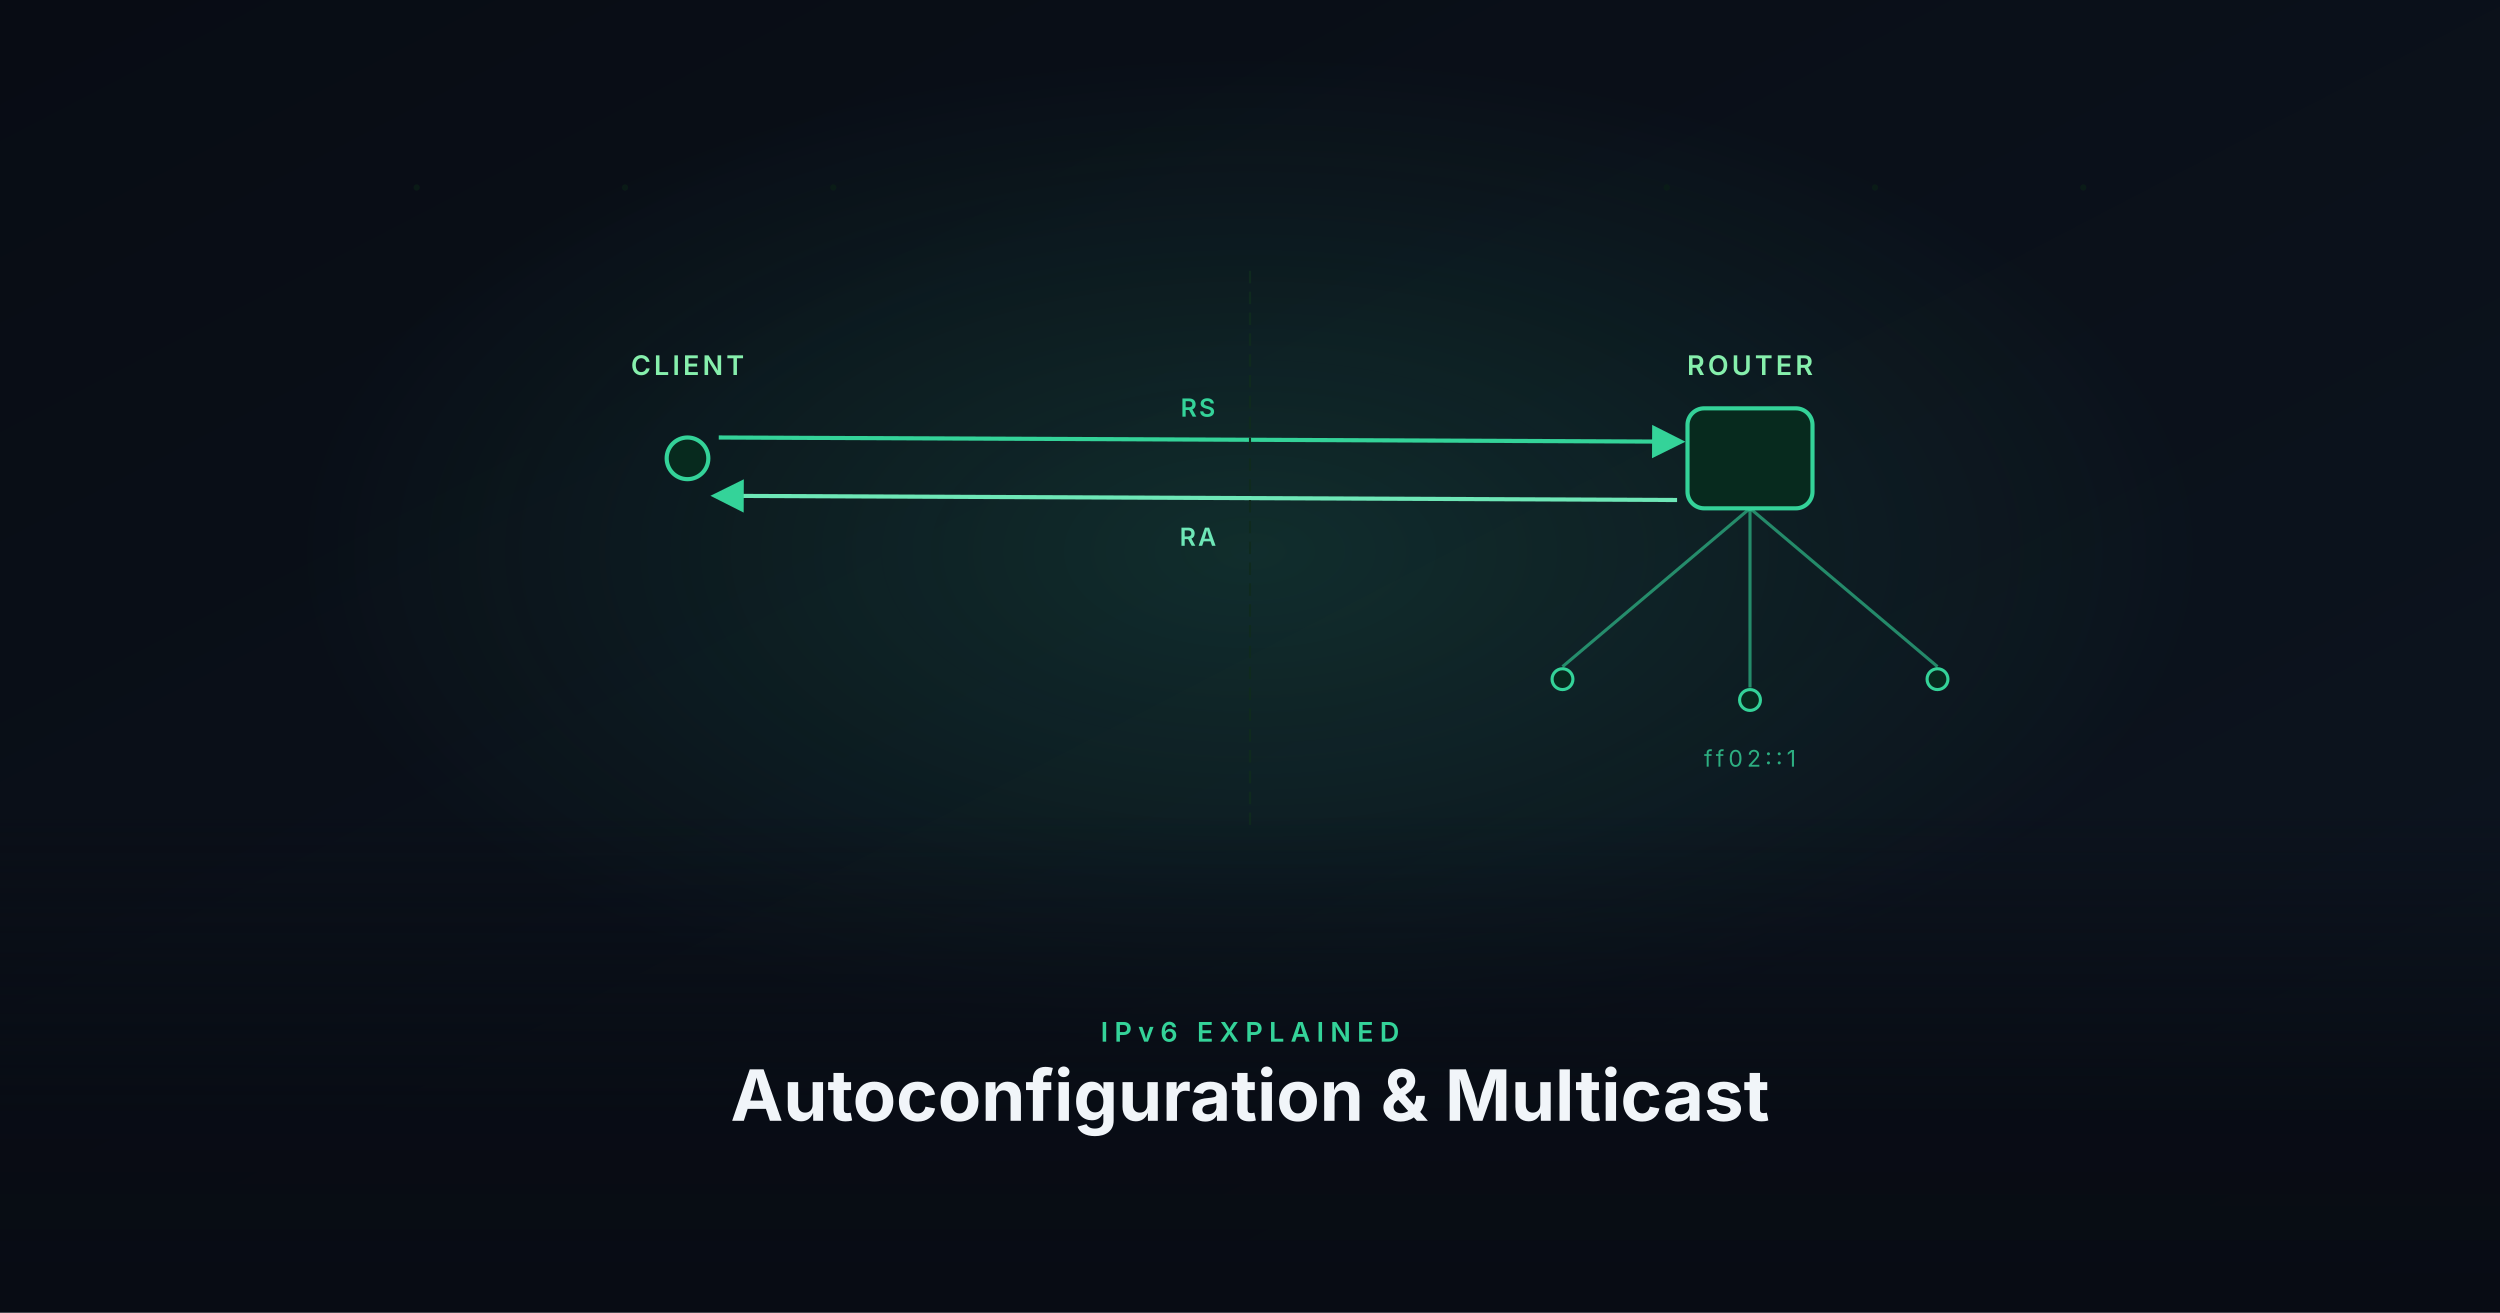
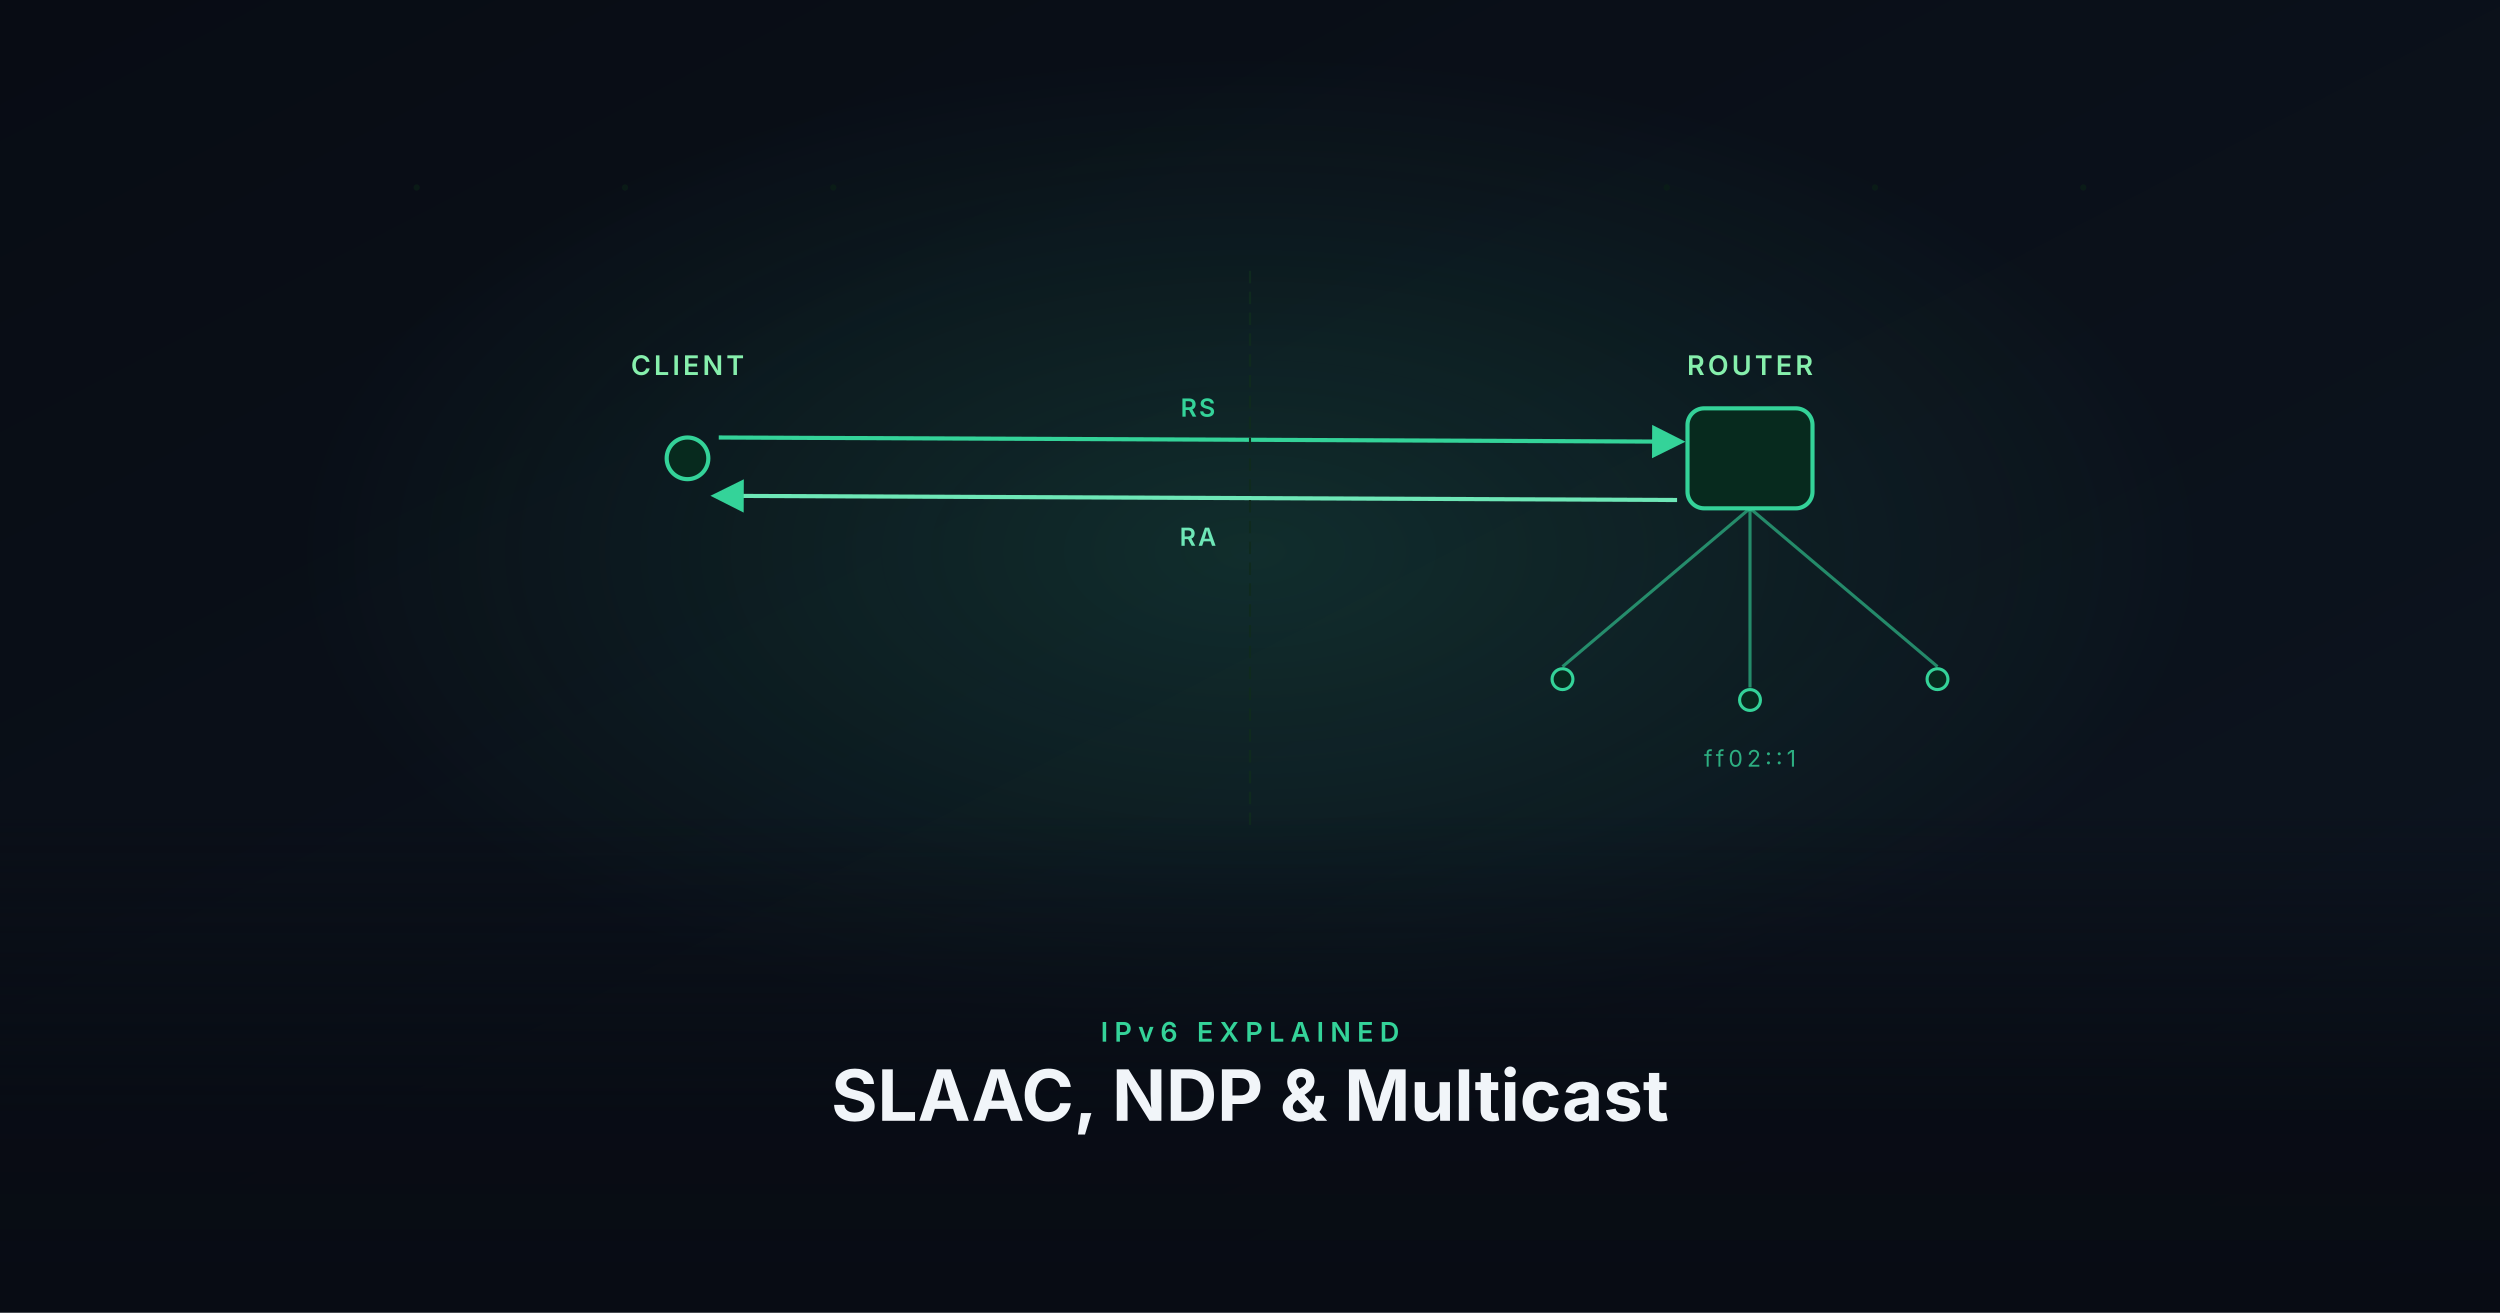
<svg xmlns="http://www.w3.org/2000/svg" viewBox="0 0 1200 630" width="1200" height="630" font-family="system-ui,-apple-system,BlinkMacSystemFont,'Segoe UI',sans-serif">
  <defs>
    <linearGradient id="bg" x1="0" y1="0" x2="1" y2="1">
      <stop offset="0%" stop-color="#080c14" />
      <stop offset="100%" stop-color="#0d1520" />
    </linearGradient>
    <radialGradient id="glow" cx="50%" cy="42%" r="38%">
      <stop offset="0%" stop-color="#34d399" stop-opacity="0.15" />
      <stop offset="100%" stop-color="#34d399" stop-opacity="0" />
    </radialGradient>
    <linearGradient id="textbg" x1="0" y1="0" x2="0" y2="1">
      <stop offset="0%" stop-color="#080c14" stop-opacity="0" />
      <stop offset="60%" stop-color="#080c14" stop-opacity="0.93" />
      <stop offset="100%" stop-color="#080c14" stop-opacity="1" />
    </linearGradient>
    <marker id="arr" markerWidth="8" markerHeight="8" refX="6" refY="4" orient="auto">
      <polygon points="0,0 8,4 0,8" fill="#34d399" />
    </marker>
  </defs>
  <rect width="1200" height="630" fill="url(#bg)" />
  <rect width="1200" height="630" fill="url(#glow)" />
  <g fill="#0a2016" opacity="0.7">
    <circle cx="200" cy="90" r="1.5" />
    <circle cx="300" cy="90" r="1.5" />
    <circle cx="400" cy="90" r="1.5" />
    <circle cx="800" cy="90" r="1.5" />
    <circle cx="900" cy="90" r="1.5" />
    <circle cx="1000" cy="90" r="1.5" />
  </g>
  <circle cx="330" cy="220" r="10" fill="#072a1e" stroke="#34d399" stroke-width="2" />
  <text x="330" y="180" text-anchor="middle" font-size="13" font-weight="600" fill="#86efac" letter-spacing="1.5">CLIENT</text>
  <rect x="810" y="196" width="60" height="48" rx="8" fill="#072a1e" stroke="#34d399" stroke-width="2" />
  <text x="840" y="180" text-anchor="middle" font-size="13" font-weight="600" fill="#86efac" letter-spacing="1.5">ROUTER</text>
  <path d="M 345,210 L 805,212" fill="none" stroke="#34d399" stroke-width="2" marker-end="url(#arr)" />
  <text x="575" y="200" text-anchor="middle" font-size="12" font-weight="600" fill="#34d399" letter-spacing="1">RS</text>
  <path d="M 805,240 L 345,238" fill="none" stroke="#6ee7b7" stroke-width="2" marker-end="url(#arr)" />
  <text x="575" y="262" text-anchor="middle" font-size="12" font-weight="600" fill="#6ee7b7" letter-spacing="1">RA</text>
  <g stroke="#34d399" stroke-width="1.5" stroke-opacity="0.6" fill="none">
    <path d="M 840,244 L 750,320" />
    <path d="M 840,244 L 840,330" />
    <path d="M 840,244 L 930,320" />
  </g>
  <circle cx="750" cy="326" r="5" fill="#072a1e" stroke="#34d399" stroke-width="1.5" />
  <circle cx="840" cy="336" r="5" fill="#072a1e" stroke="#34d399" stroke-width="1.5" />
  <circle cx="930" cy="326" r="5" fill="#072a1e" stroke="#34d399" stroke-width="1.5" />
  <text x="840" y="368" text-anchor="middle" font-size="11" fill="#34d399" letter-spacing="2" opacity="0.8">ff02::1</text>
  <line x1="600" y1="130" x2="600" y2="400" stroke="#0f2a1e" stroke-width="1" stroke-dasharray="6,4" />
  <rect x="0" y="390" width="1200" height="240" fill="url(#textbg)" />
  <text x="600" y="500" text-anchor="middle" font-size="13" fill="#34d399" letter-spacing="3" font-weight="600">IPv6 EXPLAINED</text>
-   <text x="600" y="538" text-anchor="middle" font-size="34" font-weight="700" fill="#f1f5f9">Autoconfiguration &amp; Multicast</text>
+   <text x="600" y="538" text-anchor="middle" font-size="34" font-weight="700" fill="#f1f5f9">SLAAC, NDP &amp; Multicast</text>
</svg>
